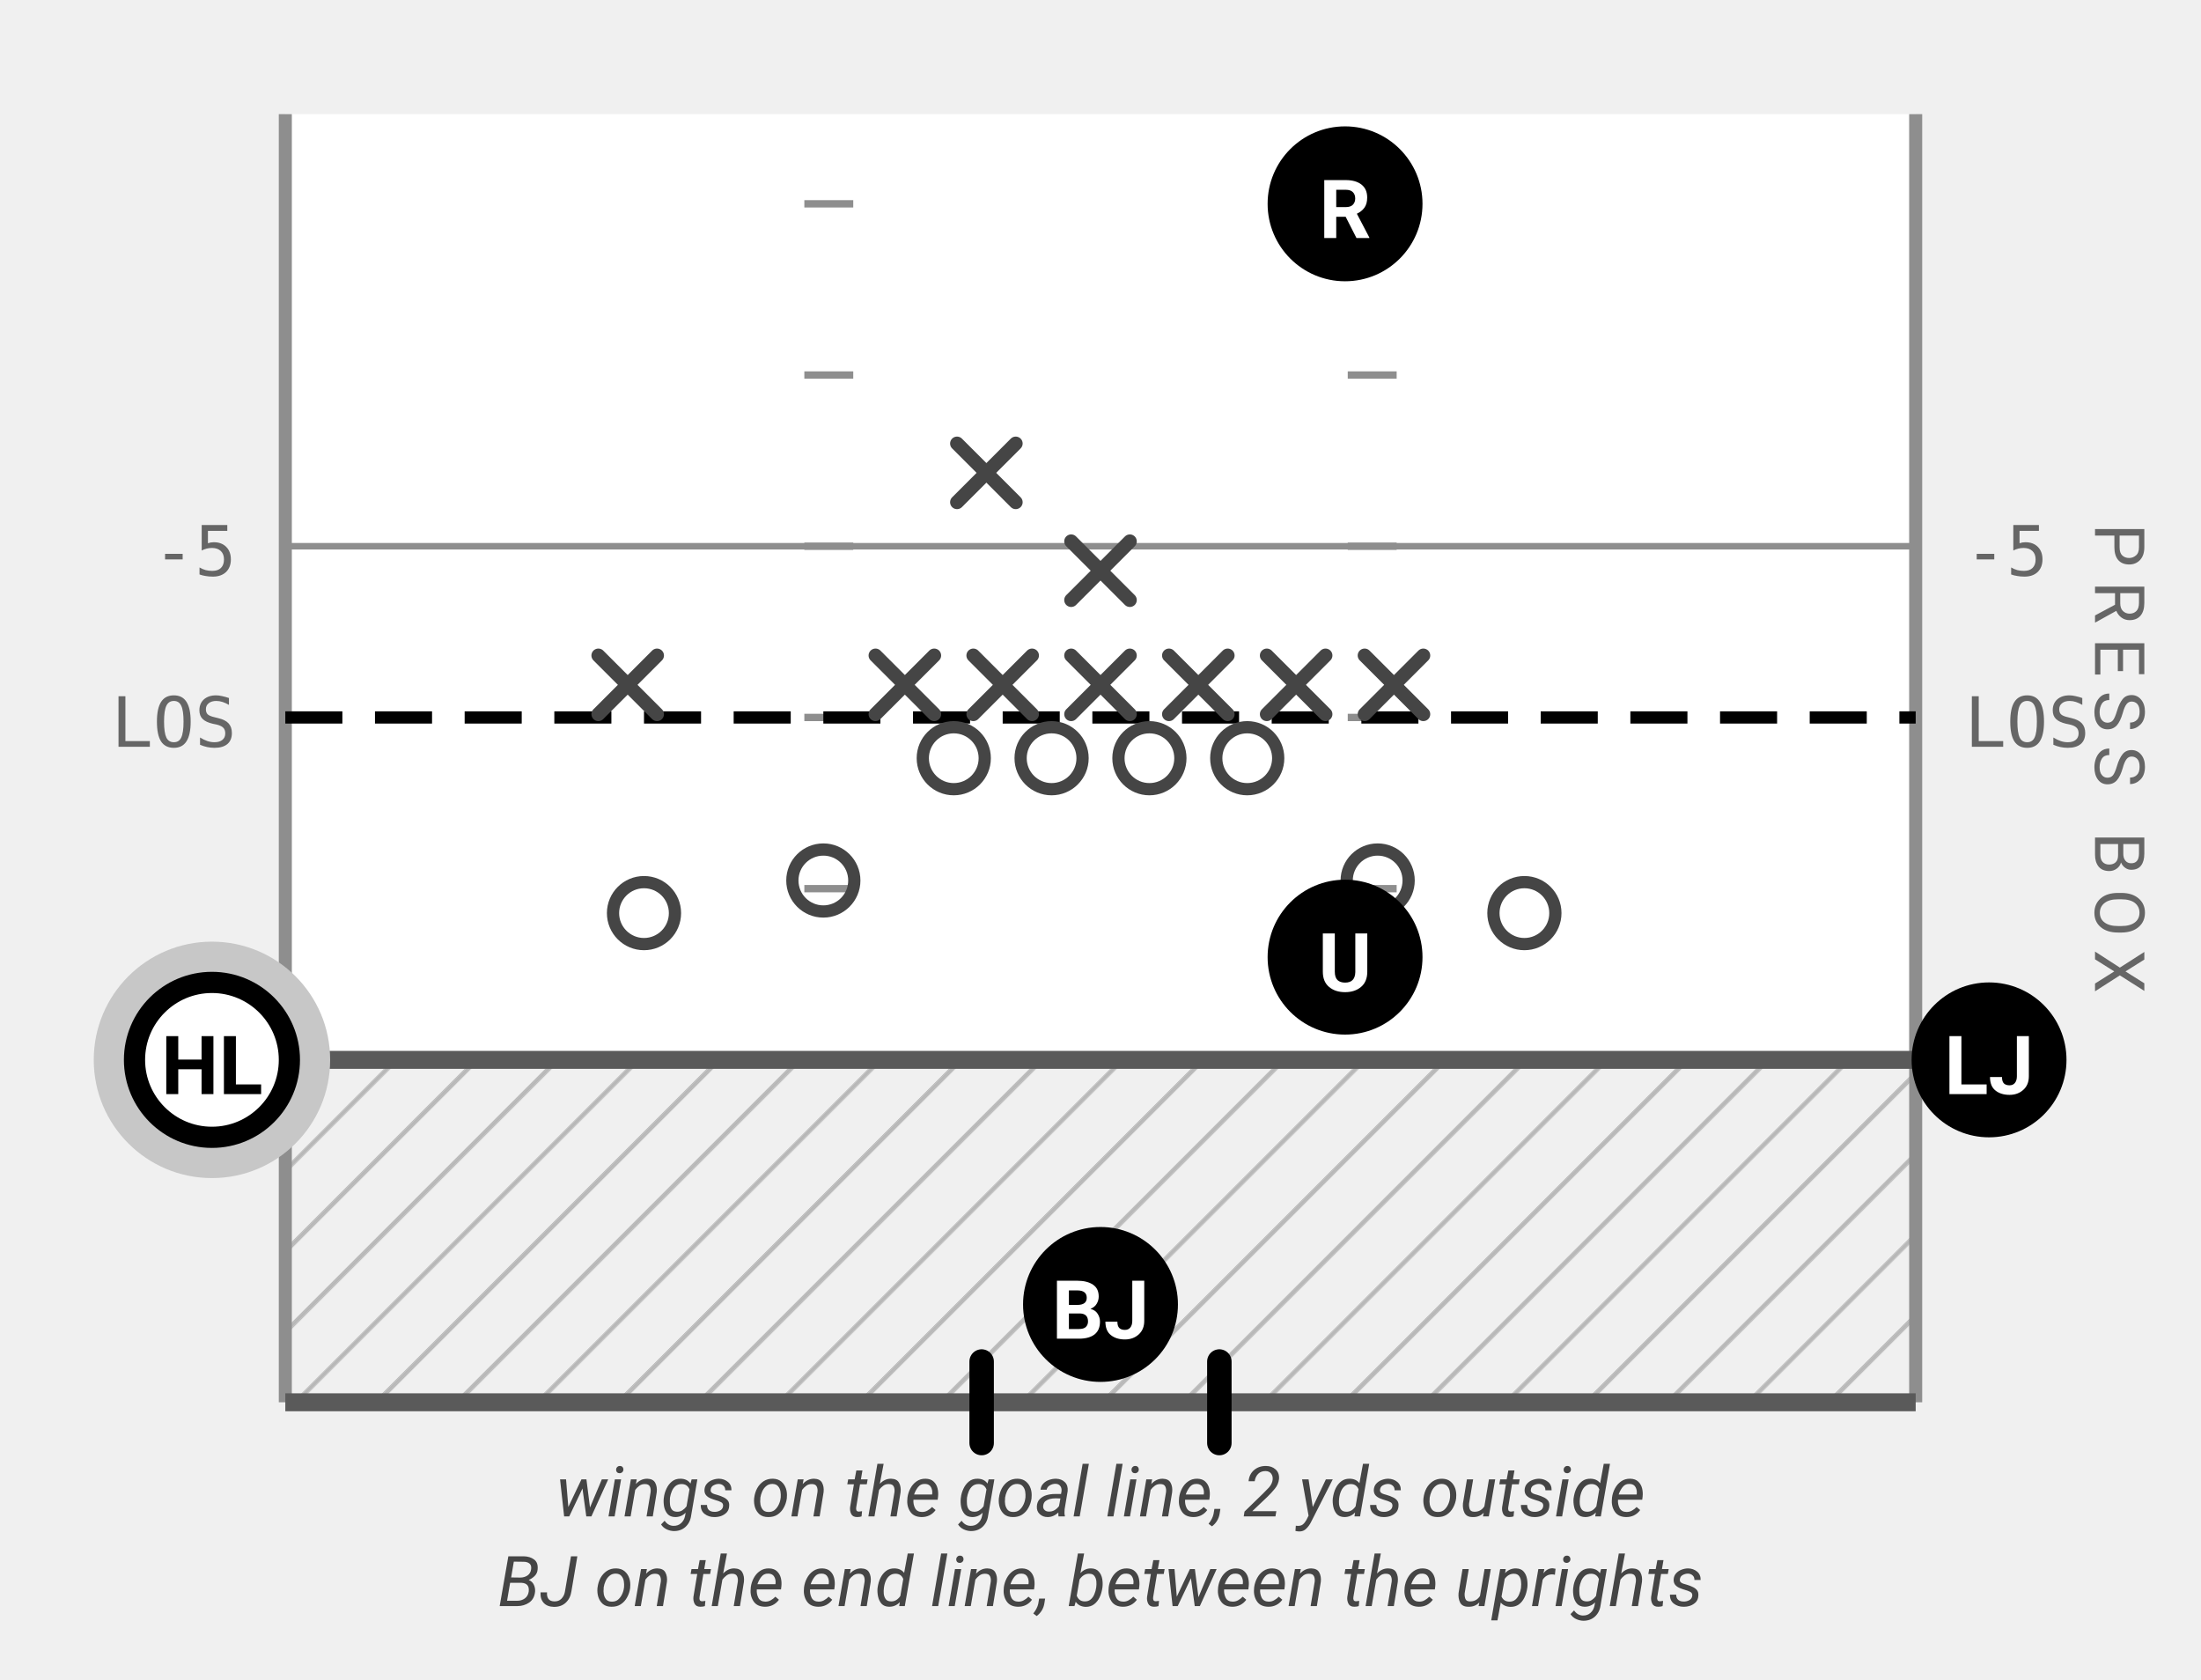
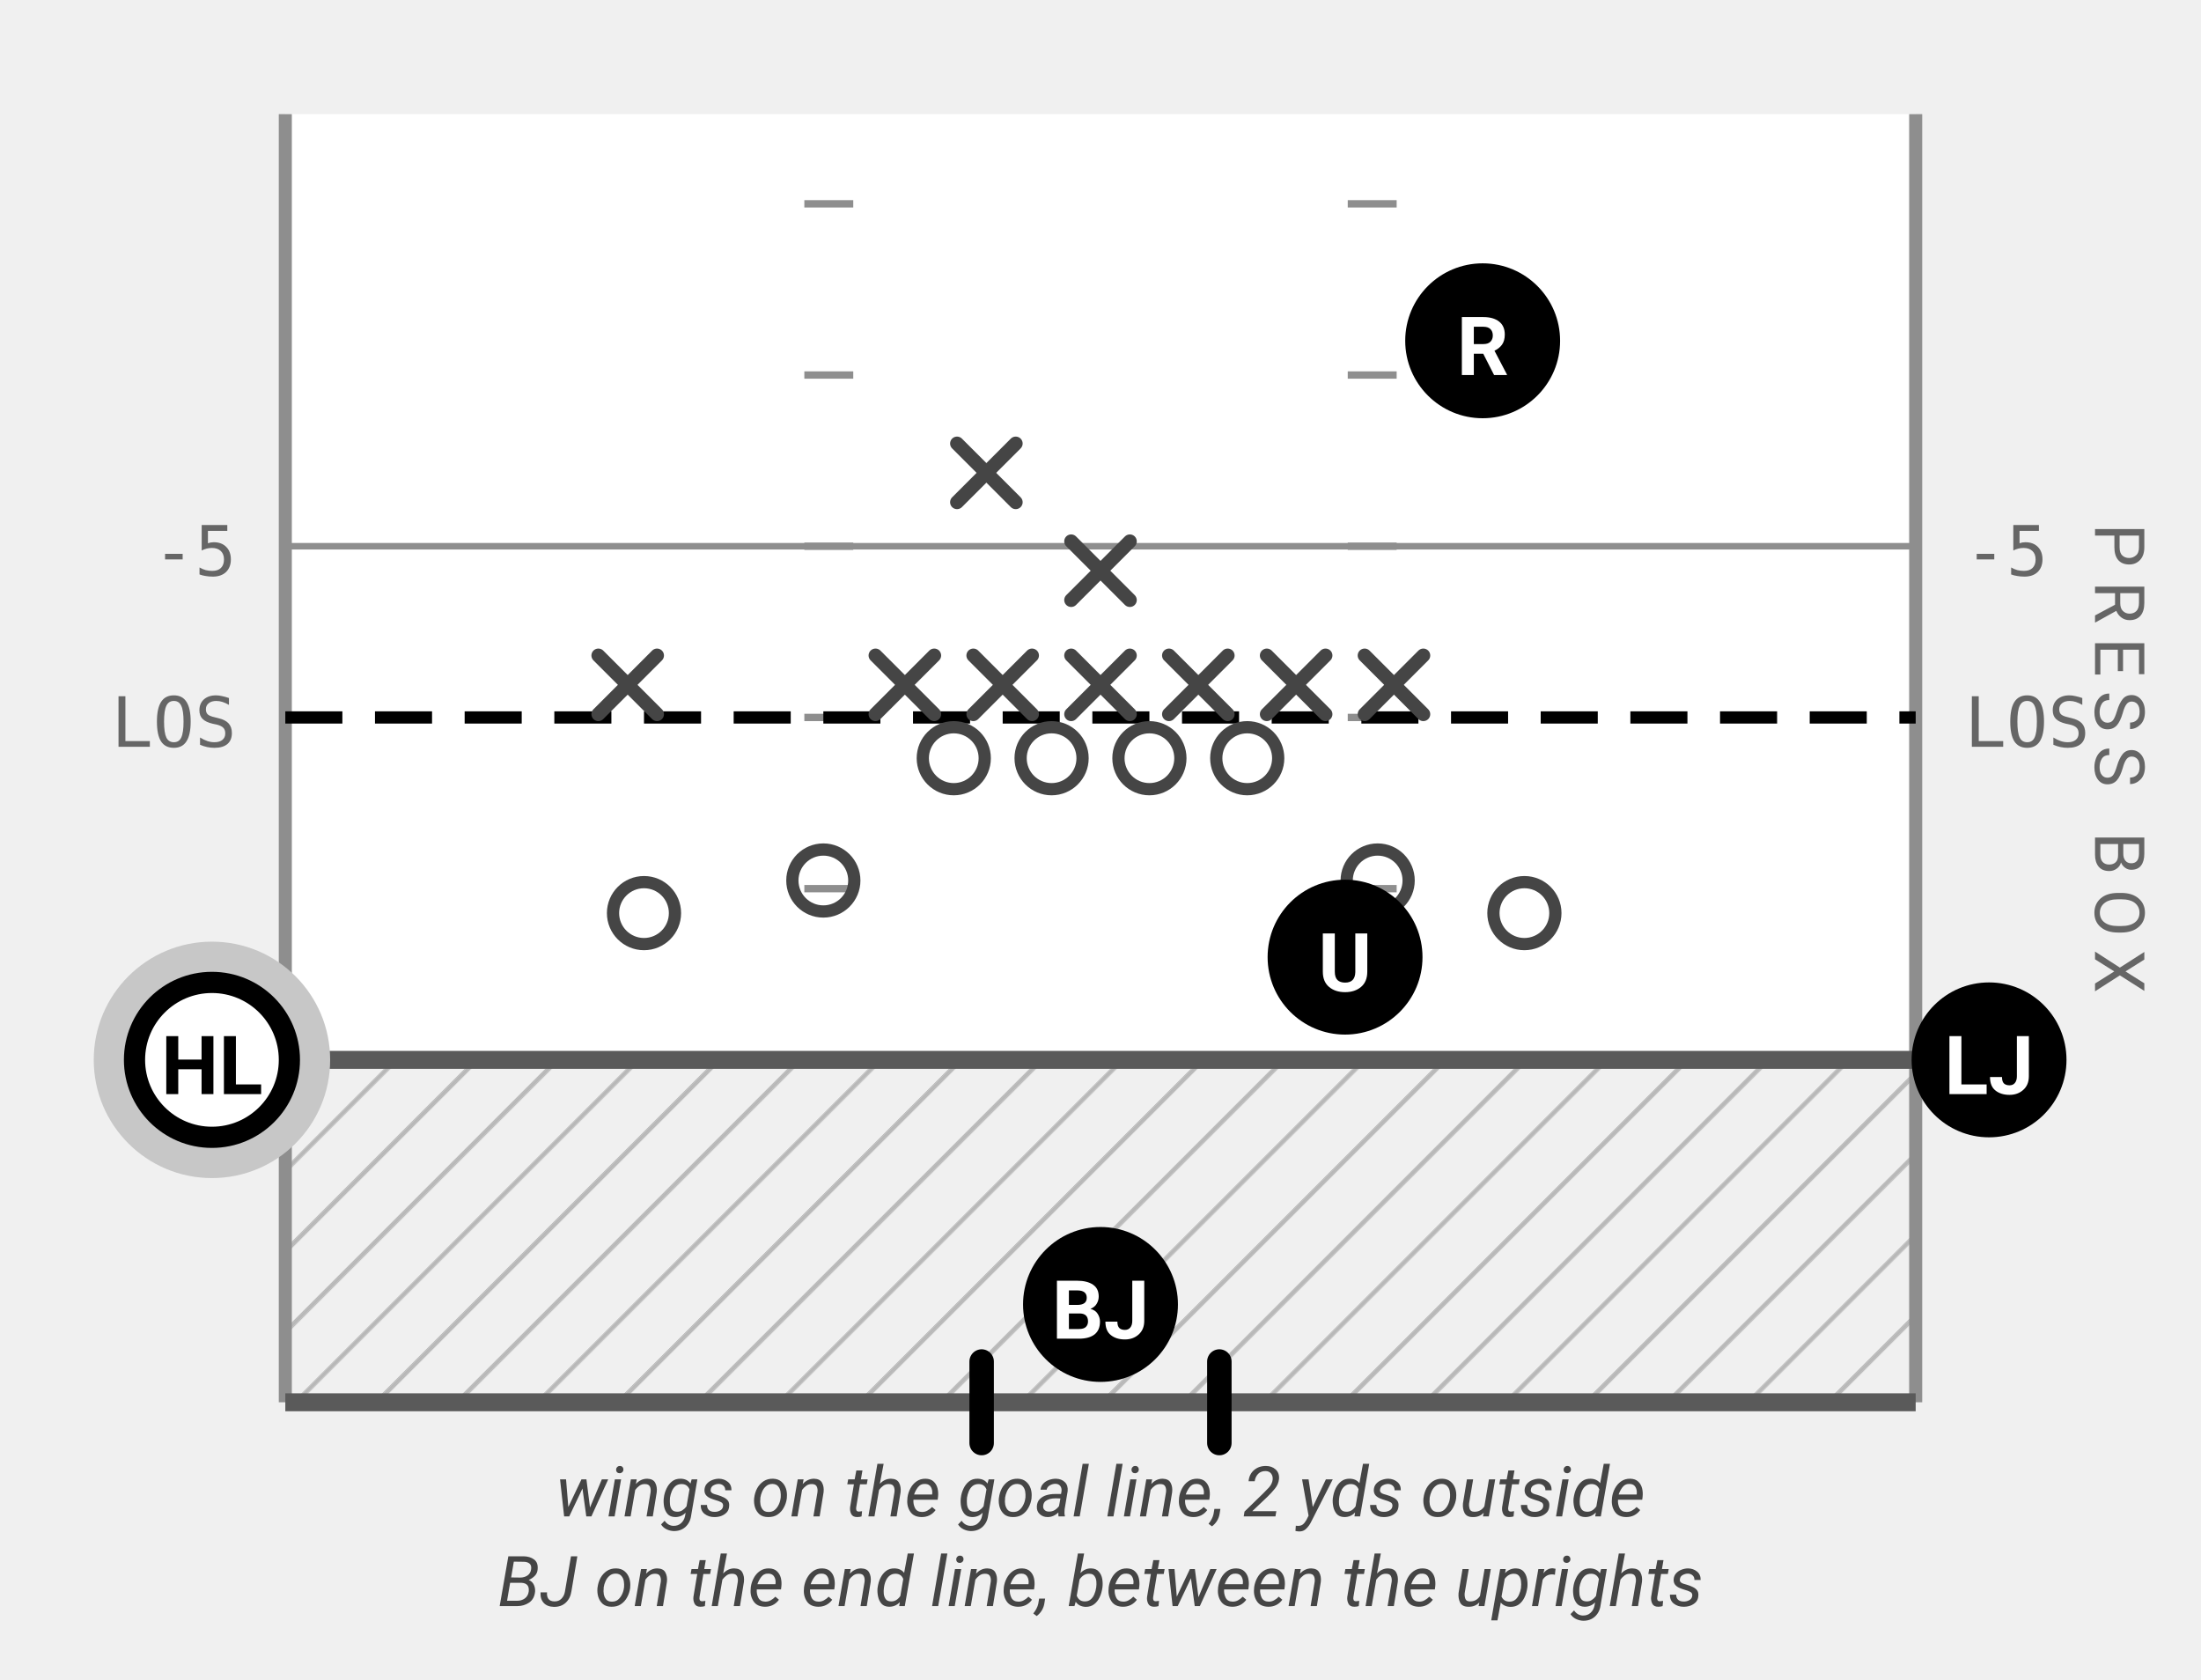
<svg xmlns="http://www.w3.org/2000/svg" viewBox="0 0 270 206" role="img" aria-label="Goal line — Head Line Judge position, crew of 5">
  <style>svg{font-family:system-ui,-apple-system,"Segoe UI",Roboto,"Helvetica Neue",Arial,sans-serif}
.turf{fill:#FFFFFF}
.ez{fill:url(#hz)}
.hl{stroke:#B8B8B8;stroke-width:1.15}
.sl{stroke:#8E8E8E;stroke-width:1.6;fill:none}
.yl{stroke:#8E8E8E;stroke-width:.8;fill:none}
.gl{stroke:#5A5A5A;stroke-width:2.2;fill:none}
.rl{stroke:#000000;stroke-width:1.5;stroke-dasharray:7 4;fill:none}
.hash{stroke:#8E8E8E;stroke-width:.9}
.post{stroke:#000000;stroke-width:3;fill:none;stroke-linecap:round}
.ylab{font-family:ui-monospace,Menlo,Consolas,monospace;font-size:8.5px;fill:#666666}
.ylab.end{text-anchor:end}
.ylab.start{text-anchor:start}
.pb{font-size:8.5px;letter-spacing:.2em;fill:#666666;text-anchor:middle;text-transform:uppercase}
.kp line{stroke:#454545;stroke-width:1.7;stroke-linecap:round}
.rp{fill:none;stroke:#454545;stroke-width:1.5}
.hat-b{fill:#000000}
.hat-w{fill:#FFFFFF;stroke:#000000;stroke-width:2.6}
.halo{fill:#C7C7C7}
.mk{font-size:10px;font-weight:600;text-anchor:middle}
.mk-l{fill:#FFFFFF}
.mk-d{fill:#000000}
.mv{stroke:#000000;stroke-width:1.7;fill:none;stroke-dasharray:.1 4.4;stroke-linecap:round}
.arh{fill:#000000}
.mvlab{font-size:8.4px;fill:#454545;text-anchor:middle;font-style:italic}
.note{font-size:8.6px;fill:#454545;font-style:italic}
.note.middle{text-anchor:middle}
.note.start{text-anchor:start}
.note.end{text-anchor:end}
.flagk{fill:#000000}
.flagt{stroke:#000000;stroke-width:1.4;stroke-linecap:round}</style>
  <defs>
    <pattern id="hz" width="7" height="7" patternUnits="userSpaceOnUse" patternTransform="rotate(45)">
      <line x1="0" y1="0" x2="0" y2="7" class="hl" />
    </pattern>
    <marker id="ar" viewBox="0 0 10 10" refX="8" refY="5" markerWidth="5" markerHeight="5" orient="auto-start-reverse">
      <path d="M0,1 L9,5 L0,9 z" class="arh" />
    </marker>
  </defs>
  <rect x="35" y="14" width="200" height="116" class="turf" />
  <rect x="35" y="130" width="200" height="42" class="ez" />
  <line x1="98.67" y1="25" x2="104.67" y2="25" class="hash" />
  <line x1="165.33" y1="25" x2="171.33" y2="25" class="hash" />
  <line x1="98.67" y1="46" x2="104.67" y2="46" class="hash" />
  <line x1="165.33" y1="46" x2="171.33" y2="46" class="hash" />
  <line x1="98.67" y1="67" x2="104.67" y2="67" class="hash" />
  <line x1="165.33" y1="67" x2="171.33" y2="67" class="hash" />
  <line x1="98.67" y1="88" x2="104.67" y2="88" class="hash" />
  <line x1="165.33" y1="88" x2="171.33" y2="88" class="hash" />
  <line x1="98.67" y1="109" x2="104.67" y2="109" class="hash" />
  <line x1="165.33" y1="109" x2="171.33" y2="109" class="hash" />
  <line x1="98.67" y1="130" x2="104.67" y2="130" class="hash" />
  <line x1="165.33" y1="130" x2="171.33" y2="130" class="hash" />
  <line x1="35" y1="14" x2="35" y2="172" class="sl" />
  <line x1="235" y1="14" x2="235" y2="172" class="sl" />
  <line x1="35" y1="67" x2="235" y2="67" class="yl" />
  <text x="29" y="70.6" class="ylab end">-5</text>
  <text x="241" y="70.6" class="ylab start">-5</text>
  <line x1="35" y1="88" x2="235" y2="88" class="rl" />
  <text x="29" y="91.6" class="ylab end">LOS</text>
  <text x="241" y="91.6" class="ylab start">LOS</text>
  <line x1="35" y1="130" x2="235" y2="130" class="gl" />
  <text x="29" y="133.6" class="ylab end">G</text>
  <text x="241" y="133.6" class="ylab start">G</text>
  <line x1="35" y1="172" x2="235" y2="172" class="gl" />
  <line x1="120.42" y1="167" x2="120.42" y2="177" class="post" />
  <line x1="149.58" y1="167" x2="149.58" y2="177" class="post" />
  <text x="257" y="93" class="pb" transform="rotate(90 257 93)">PRESS BOX</text>
  <g class="kp">
    <line x1="107.4" y1="80.4" x2="114.6" y2="87.6" />
    <line x1="107.4" y1="87.6" x2="114.6" y2="80.4" />
  </g>
  <g class="kp">
    <line x1="119.4" y1="80.4" x2="126.6" y2="87.6" />
    <line x1="119.4" y1="87.6" x2="126.6" y2="80.4" />
  </g>
  <g class="kp">
    <line x1="131.4" y1="80.4" x2="138.6" y2="87.6" />
    <line x1="131.4" y1="87.6" x2="138.6" y2="80.4" />
  </g>
  <g class="kp">
    <line x1="143.4" y1="80.4" x2="150.6" y2="87.6" />
    <line x1="143.4" y1="87.6" x2="150.6" y2="80.4" />
  </g>
  <g class="kp">
    <line x1="155.4" y1="80.4" x2="162.6" y2="87.6" />
    <line x1="155.4" y1="87.6" x2="162.6" y2="80.4" />
  </g>
  <g class="kp">
    <line x1="167.4" y1="80.4" x2="174.6" y2="87.6" />
    <line x1="167.4" y1="87.6" x2="174.6" y2="80.4" />
  </g>
  <g class="kp">
    <line x1="73.4" y1="80.4" x2="80.6" y2="87.6" />
    <line x1="73.4" y1="87.6" x2="80.6" y2="80.4" />
  </g>
  <g class="kp">
    <line x1="131.4" y1="66.4" x2="138.6" y2="73.6" />
    <line x1="131.4" y1="73.6" x2="138.6" y2="66.4" />
  </g>
  <g class="kp">
    <line x1="117.4" y1="54.4" x2="124.6" y2="61.6" />
    <line x1="117.4" y1="61.6" x2="124.6" y2="54.4" />
  </g>
  <circle cx="117" cy="93" r="3.8" class="rp" />
  <circle cx="129" cy="93" r="3.8" class="rp" />
  <circle cx="141" cy="93" r="3.8" class="rp" />
  <circle cx="153" cy="93" r="3.8" class="rp" />
  <circle cx="101" cy="108" r="3.8" class="rp" />
  <circle cx="169" cy="108" r="3.8" class="rp" />
  <circle cx="79" cy="112" r="3.8" class="rp" />
  <circle cx="187" cy="112" r="3.8" class="rp" />
  <g>
-     <circle cx="165" cy="25" r="9.5" class="hat-b" />
-     <text x="165" y="29.2" class="mk mk-l">R</text>
+     <circle cx="181.88" cy="41.8" r="9.5" class="hat-b" />
+     <text x="181.88" y="46" class="mk mk-l">R</text>
  </g>
  <g>
    <circle cx="165" cy="117.4" r="9.5" class="hat-b" />
    <text x="165" y="121.6" class="mk mk-l">U</text>
  </g>
  <g class="you">
    <circle cx="26" cy="130" r="14.5" class="halo" />
    <circle cx="26" cy="130" r="9.5" class="hat-w" />
    <text x="26" y="134.2" class="mk mk-d">HL</text>
  </g>
  <g>
    <circle cx="244" cy="130" r="9.5" class="hat-b" />
    <text x="244" y="134.2" class="mk mk-l">LJ</text>
  </g>
  <g>
    <circle cx="135" cy="160" r="9.5" class="hat-b" />
    <text x="135" y="164.2" class="mk mk-l">BJ</text>
  </g>
  <text x="135" y="197" class="note middle">BJ on the end line, between the uprights</text>
  <text x="135" y="186" class="note middle">wings on the goal line, 2 yds outside</text>
</svg>
